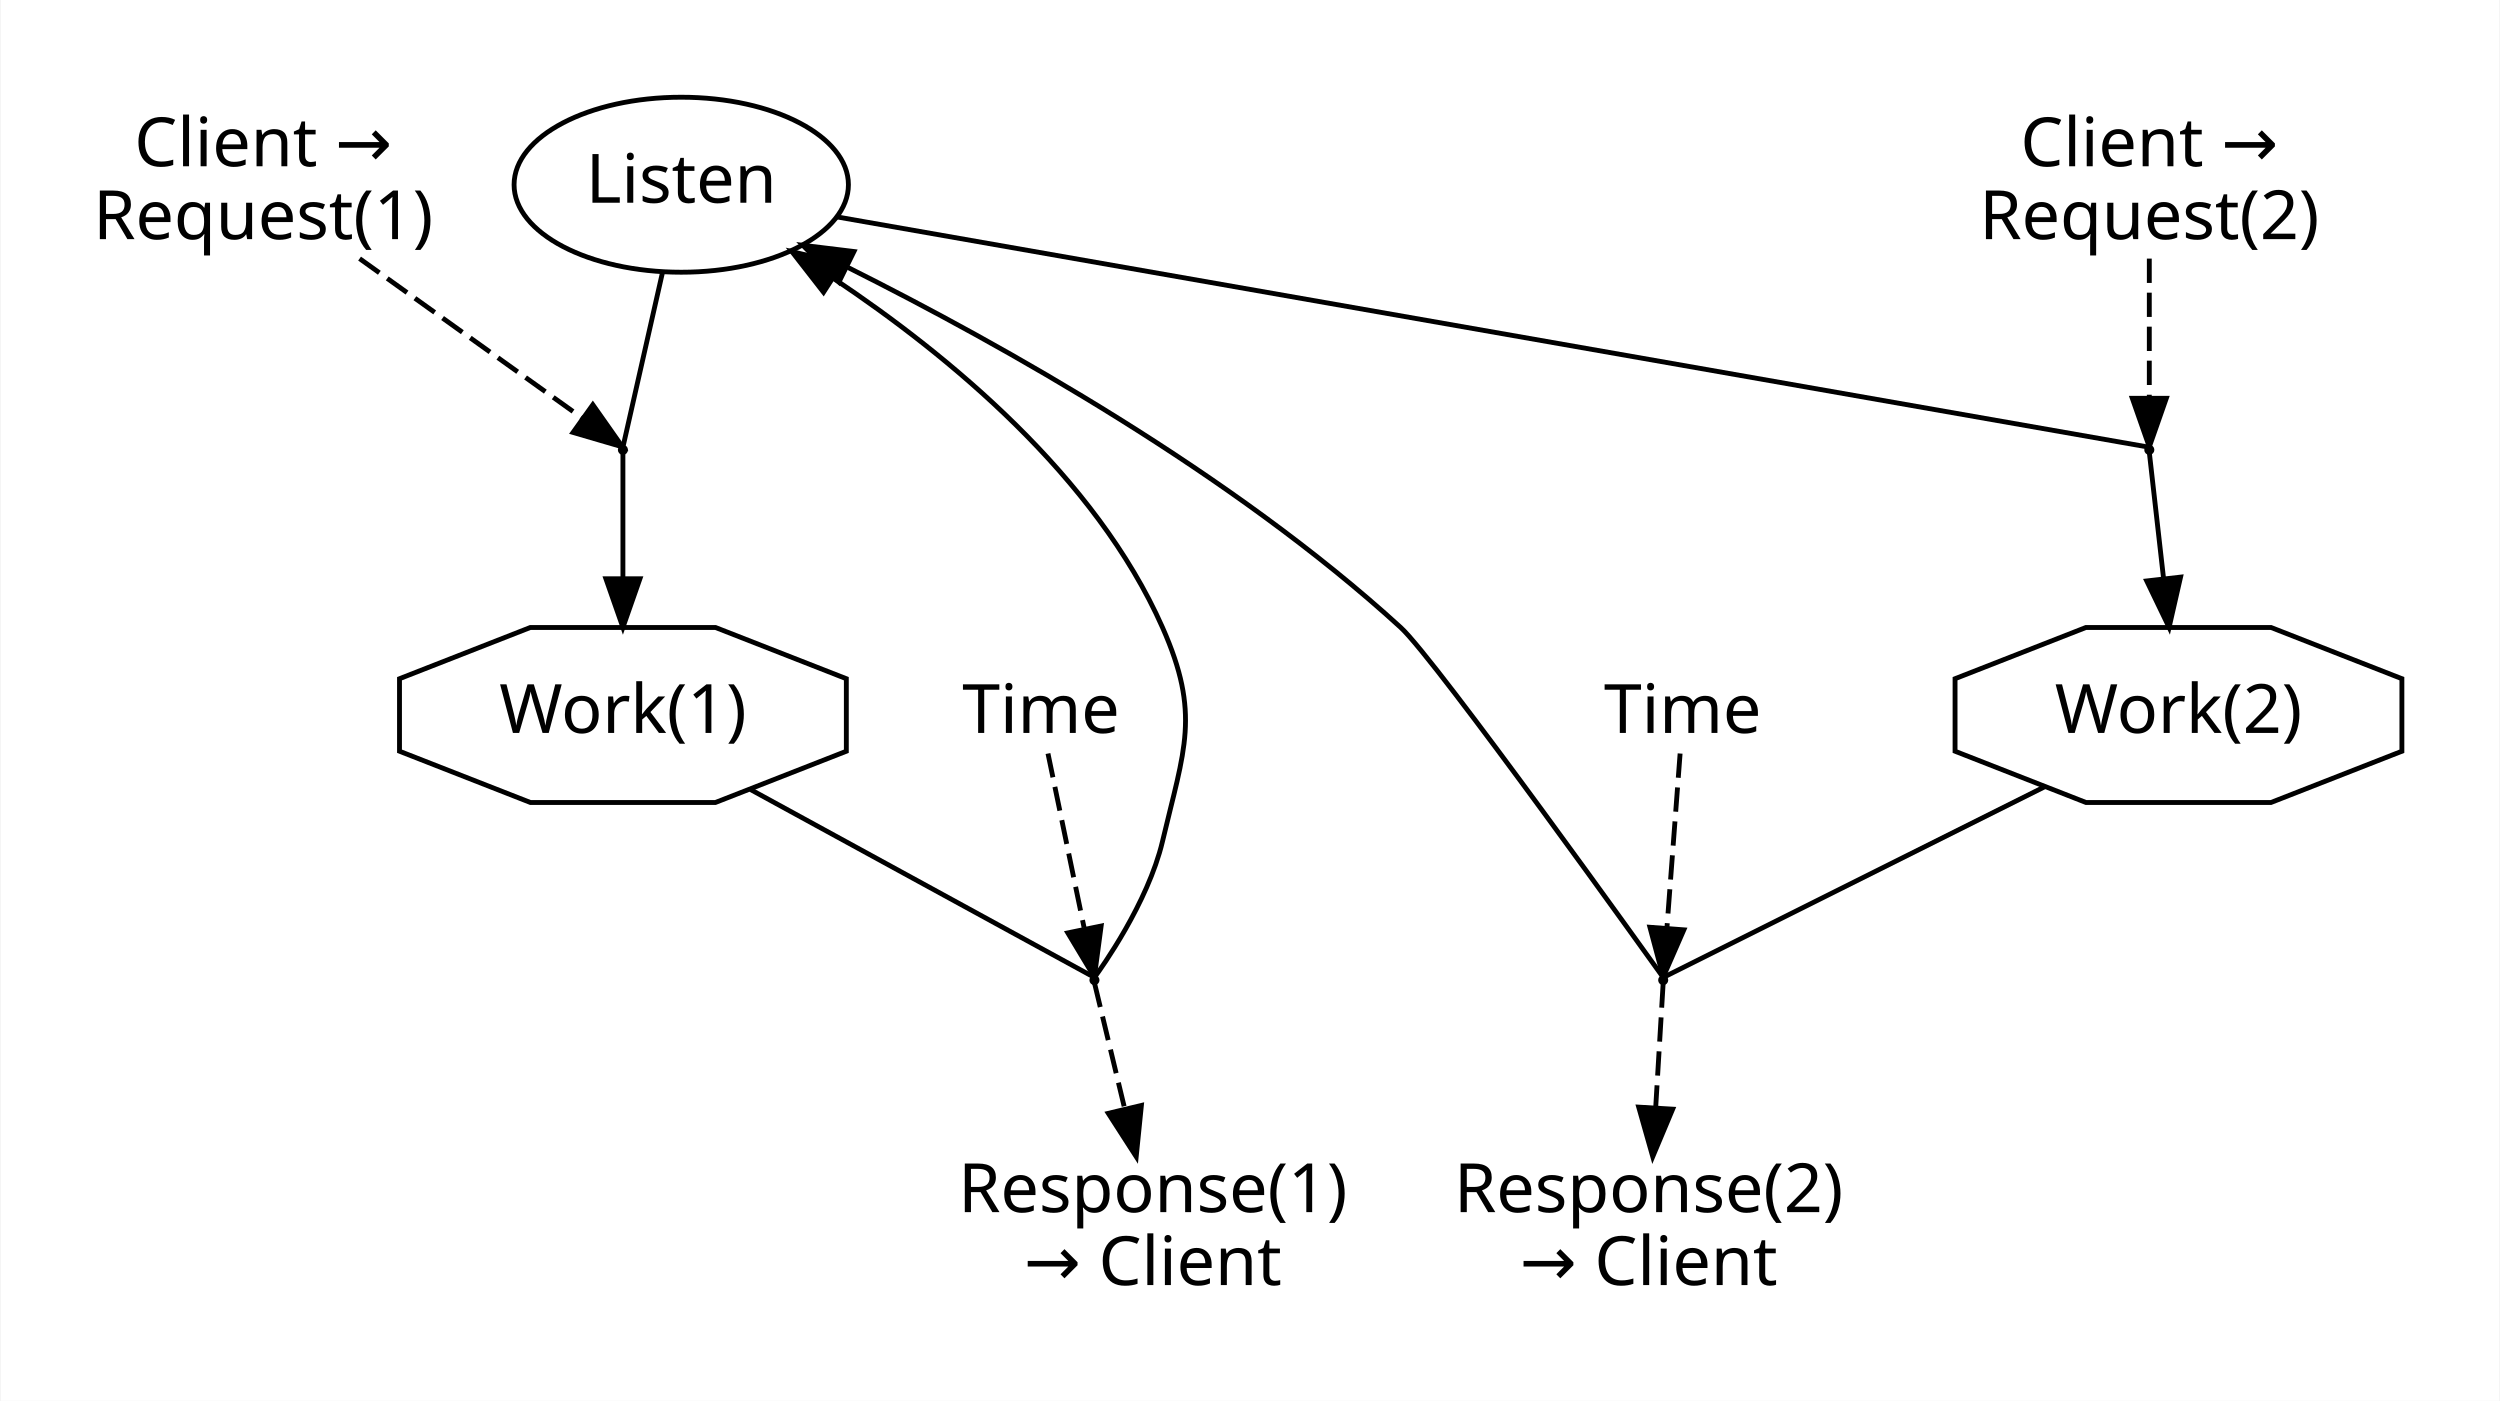
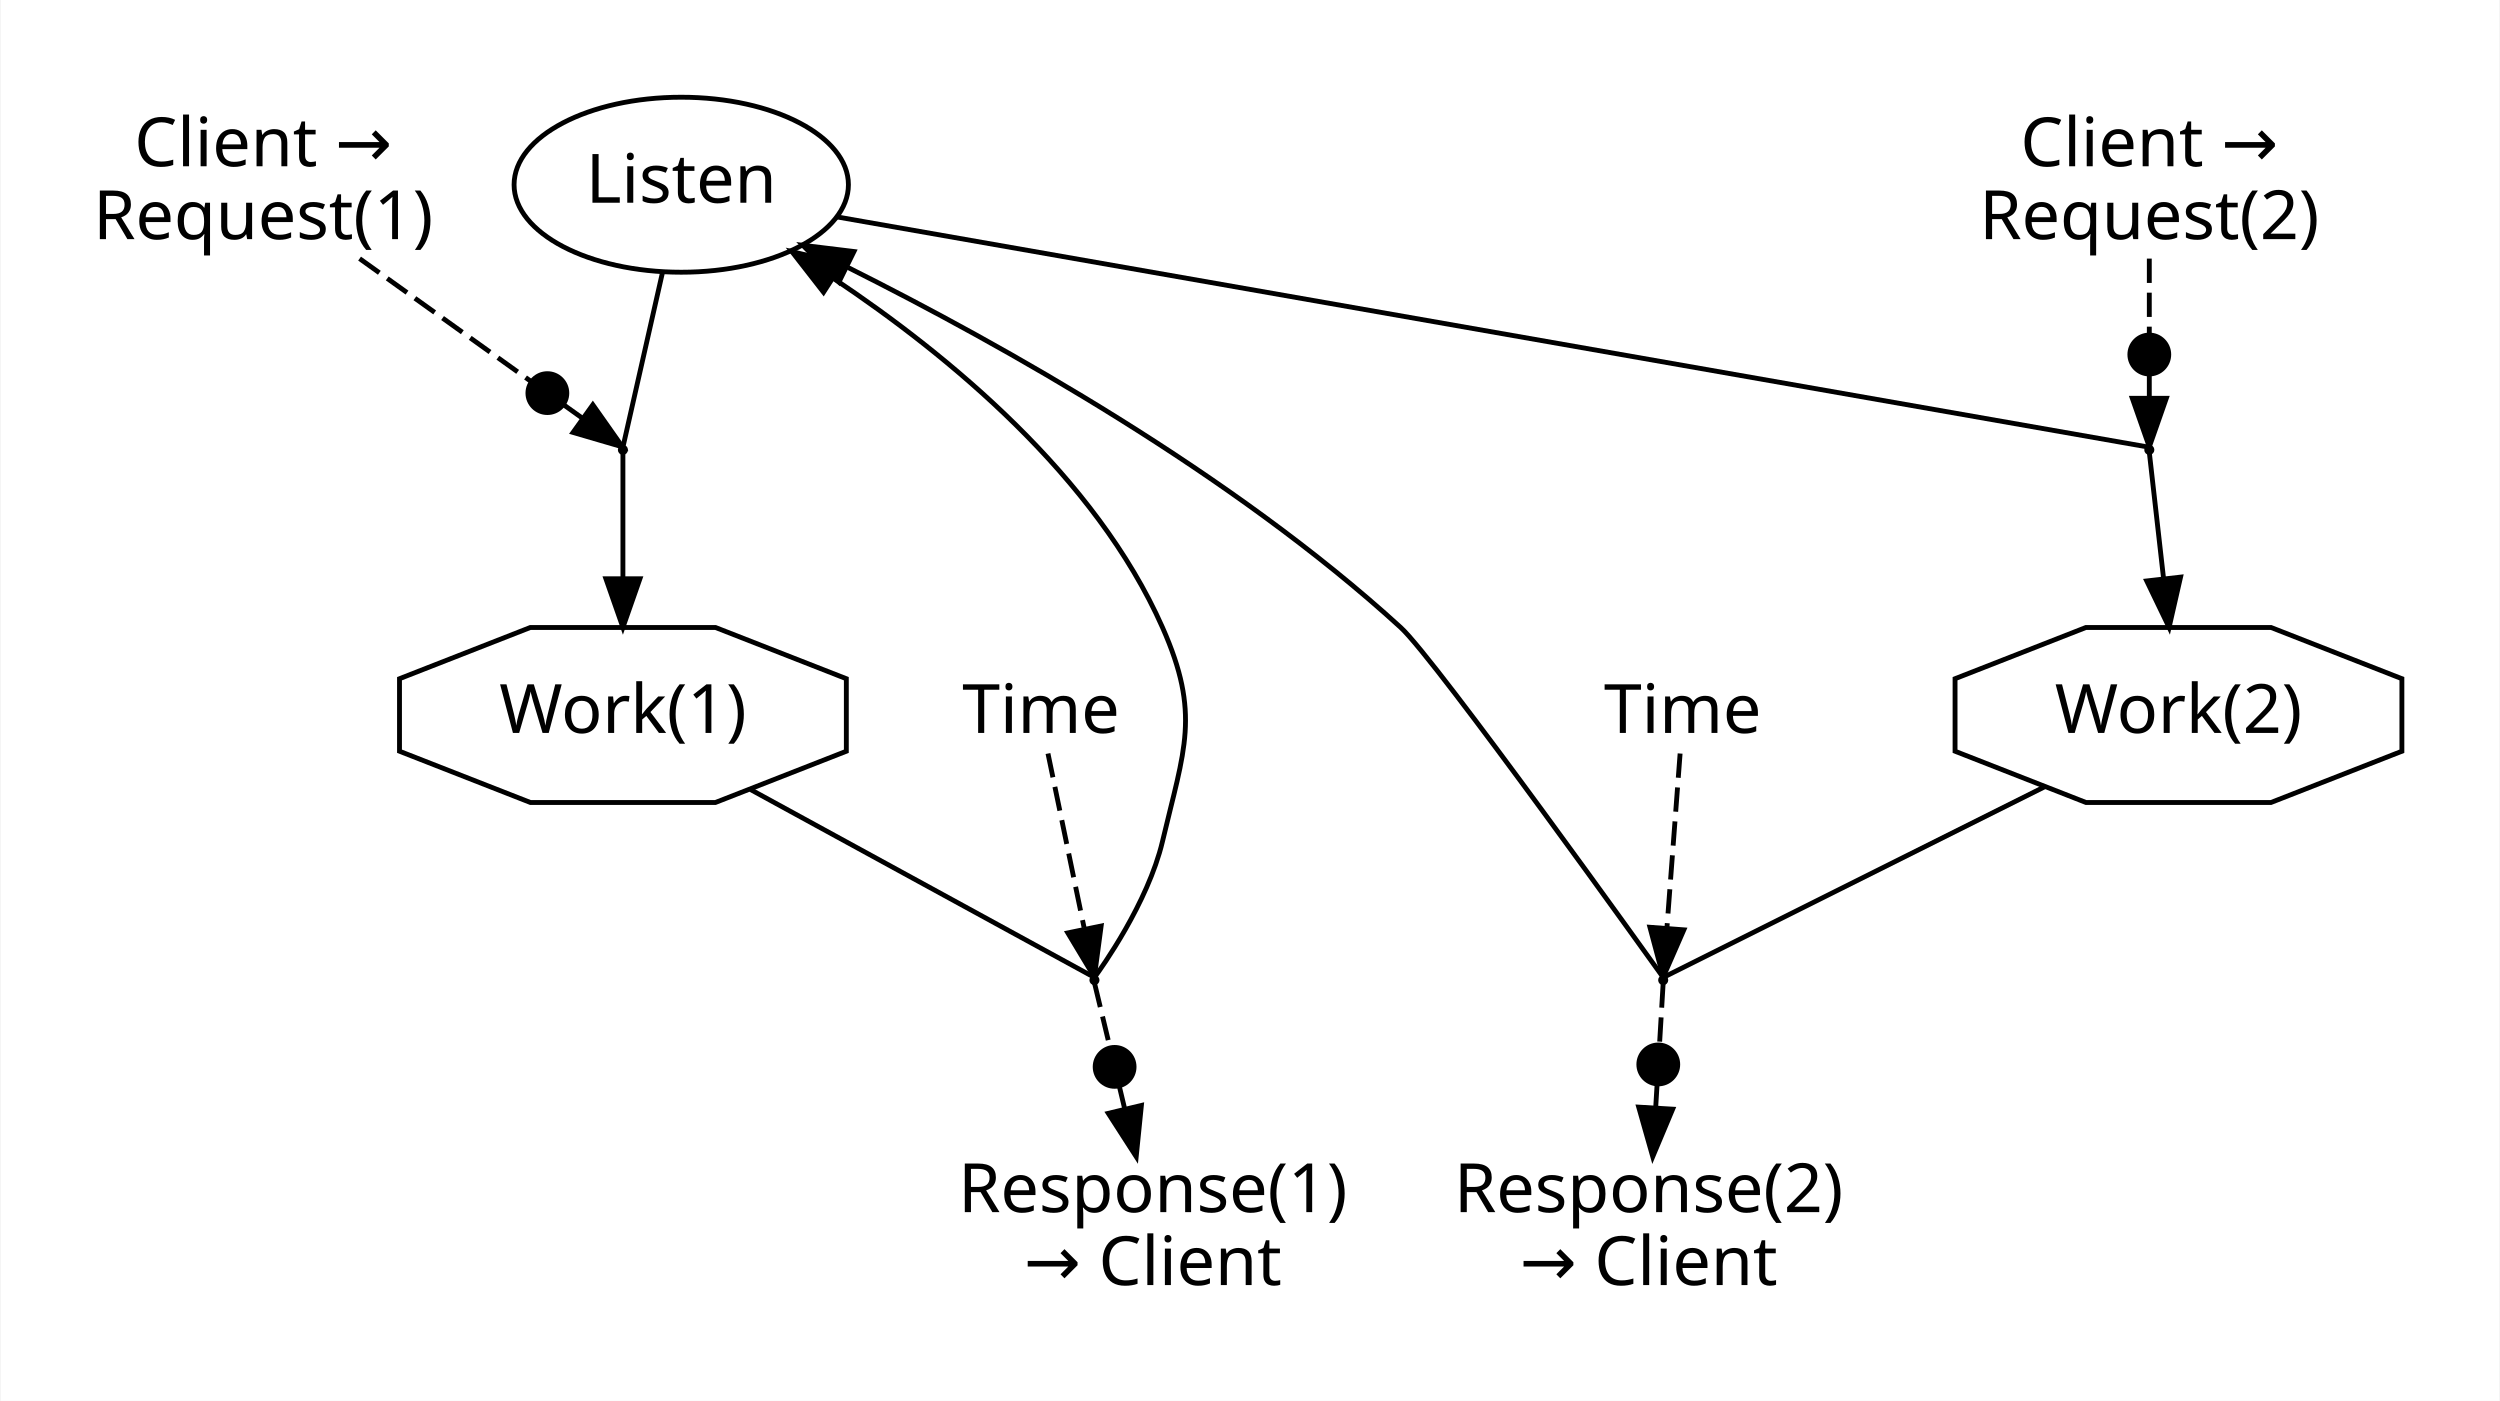
<svg xmlns="http://www.w3.org/2000/svg" width="514pt" height="288pt" viewBox="0.00 0.00 514.00 288.16">
  <g id="graph0" class="graph" transform="scale(1 1) rotate(0) translate(4 284.16)">
    <polygon fill="white" stroke="transparent" points="-4,4 -4,-284.16 510,-284.16 510,4 -4,4" />
    <g id="clust1" class="cluster">
      <polygon fill="none" stroke="white" points="8,-111.08 8,-272.16 178,-272.16 178,-111.08 8,-111.08" />
    </g>
    <g id="clust2" class="cluster">
      <polygon fill="none" stroke="white" points="390,-111.08 390,-269.16 498,-269.16 498,-111.08 390,-111.08" />
    </g>
    <g id="clust3" class="cluster">
      <polygon fill="none" stroke="white" points="186,-8 186,-152.58 280,-152.58 280,-8 186,-8" />
    </g>
    <g id="clust4" class="cluster">
      <polygon fill="none" stroke="white" points="288,-8 288,-152.58 382,-152.58 382,-8 288,-8" />
    </g>
    <g id="node1" class="node">
      <ellipse fill="none" stroke="black" cx="136" cy="-246.16" rx="34.39" ry="18" />
      <text text-anchor="middle" x="136" y="-242.46" font-family="sans-serif" font-size="14.00">Listen</text>
    </g>
    <g id="node3" class="node">
      <ellipse fill="black" stroke="black" cx="124" cy="-191.62" rx="0.54" ry="0.54" />
    </g>
    <g id="edge1" class="edge">
      <path fill="none" stroke="black" d="M132.14,-228.1C128.74,-213.09 124.29,-193.43 124.01,-192.22" />
    </g>
    <g id="node6" class="node">
      <ellipse fill="black" stroke="black" cx="438" cy="-191.62" rx="0.54" ry="0.54" />
    </g>
    <g id="edge4" class="edge">
      <path fill="none" stroke="black" d="M168.03,-239.54C244.54,-226.11 432.02,-193.21 437.86,-192.18" />
    </g>
    <g id="node2" class="node">
      <polygon fill="none" stroke="black" points="169.96,-129.62 169.96,-144.54 143.04,-155.08 104.96,-155.08 78.04,-144.54 78.04,-129.62 104.96,-119.08 143.04,-119.08 169.96,-129.62" />
      <text text-anchor="middle" x="124" y="-133.38" font-family="sans-serif" font-size="14.00">Work(1)</text>
    </g>
    <g id="node8" class="node">
      <ellipse fill="black" stroke="black" cx="221" cy="-82.54" rx="0.54" ry="0.54" />
    </g>
    <g id="edge7" class="edge">
      <path fill="none" stroke="black" d="M150.25,-121.74C178.08,-106.53 218.39,-84.51 220.88,-83.15" />
    </g>
    <g id="edge2" class="edge">
      <path fill="none" stroke="black" d="M124,-190.93C124,-189.45 124,-177.4 124,-165.18" />
      <polygon fill="black" stroke="black" points="127.5,-165.1 124,-155.1 120.5,-165.1 127.5,-165.1" />
    </g>
    <g id="node4" class="node">
      <text text-anchor="middle" x="50" y="-249.96" font-family="sans-serif" font-size="14.00">Client →</text>
      <text text-anchor="middle" x="50" y="-234.96" font-family="sans-serif" font-size="14.00">Request(1)</text>
    </g>
    <g id="edge3" class="edge">
-       <path fill="none" stroke="black" stroke-dasharray="5,2" d="M69.83,-230.96C84.76,-220.26 104.48,-206.14 115.54,-198.22" />
-       <polygon fill="black" stroke="black" points="117.81,-200.9 123.91,-192.23 113.74,-195.2 117.81,-200.9" />
+       <path fill="none" stroke="black" stroke-dasharray="5,2" d="M69.83,-230.96C80.78,-223.12 94.31,-213.43 105.1,-205.69" />
+       <polygon fill="black" stroke="black" points="117.81,-200.89 123.91,-192.23 113.74,-195.2 117.81,-200.89" />
+       <polyline fill="none" stroke="black" points="115.78,-198.05 111.71,-200.96 " />
+       <ellipse fill="black" stroke="black" cx="108.46" cy="-203.29" rx="4" ry="4" />
    </g>
    <g id="node5" class="node">
      <polygon fill="none" stroke="black" points="489.96,-129.62 489.96,-144.54 463.04,-155.08 424.96,-155.08 398.04,-144.54 398.04,-129.62 424.96,-119.08 463.04,-119.08 489.96,-129.62" />
      <text text-anchor="middle" x="444" y="-133.38" font-family="sans-serif" font-size="14.00">Work(2)</text>
    </g>
    <g id="node11" class="node">
      <ellipse fill="black" stroke="black" cx="338" cy="-82.54" rx="0.54" ry="0.54" />
    </g>
    <g id="edge11" class="edge">
      <path fill="none" stroke="black" d="M416.43,-122.29C386,-107.08 340.92,-84.54 338.14,-83.15" />
    </g>
    <g id="edge5" class="edge">
      <path fill="none" stroke="black" d="M438.02,-190.93C438.18,-189.45 439.55,-177.4 440.93,-165.18" />
      <polygon fill="black" stroke="black" points="444.43,-165.44 442.07,-155.1 437.47,-164.65 444.43,-165.44" />
    </g>
    <g id="node7" class="node">
      <text text-anchor="middle" x="438" y="-249.96" font-family="sans-serif" font-size="14.00">Client →</text>
      <text text-anchor="middle" x="438" y="-234.96" font-family="sans-serif" font-size="14.00">Request(2)</text>
    </g>
    <g id="edge6" class="edge">
-       <path fill="none" stroke="black" stroke-dasharray="5,2" d="M438,-230.96C438,-221.93 438,-210.45 438,-202.33" />
+       <path fill="none" stroke="black" stroke-dasharray="5,2" d="M438,-230.96C438,-226.2 438,-220.77 438,-215.51" />
      <polygon fill="black" stroke="black" points="441.5,-202.23 438,-192.23 434.5,-202.23 441.5,-202.23" />
+       <polyline fill="none" stroke="black" points="438,-202.23 438,-207.23 " />
+       <ellipse fill="black" stroke="black" cx="438" cy="-211.23" rx="4" ry="4" />
    </g>
    <g id="edge8" class="edge">
      <path fill="none" stroke="black" d="M221.12,-83.25C222.32,-84.88 232,-98.39 235,-111.08 239.49,-130.11 242.91,-137.19 235,-155.08 221.25,-186.18 190.88,-211.15 167.38,-226.84" />
      <polygon fill="black" stroke="black" points="165.27,-224.04 158.76,-232.4 169.06,-229.93 165.27,-224.04" />
    </g>
    <g id="node10" class="node">
      <text text-anchor="middle" x="233" y="-34.8" font-family="sans-serif" font-size="14.00">Response(1)</text>
      <text text-anchor="middle" x="233" y="-19.8" font-family="sans-serif" font-size="14.00">→ Client</text>
    </g>
    <g id="edge10" class="edge">
-       <path fill="none" stroke="black" stroke-dasharray="5,2" d="M221.03,-81.86C221.38,-80.4 224.35,-68.05 227.24,-56.01" />
+       <path fill="none" stroke="black" stroke-dasharray="5,2" d="M221.03,-81.86C221.26,-80.92 222.55,-75.53 224.21,-68.61" />
      <polygon fill="black" stroke="black" points="230.66,-56.76 229.59,-46.22 223.85,-55.13 230.66,-56.76" />
+       <polyline fill="none" stroke="black" points="227.25,-55.94 226.09,-60.81 " />
+       <ellipse fill="black" stroke="black" cx="225.15" cy="-64.69" rx="4" ry="4" />
    </g>
    <g id="node9" class="node">
      <text text-anchor="middle" x="210" y="-133.38" font-family="sans-serif" font-size="14.00">Time</text>
    </g>
    <g id="edge9" class="edge">
      <path fill="none" stroke="black" stroke-dasharray="5,2" d="M211.44,-129.15C213.33,-120.02 216.68,-103.88 218.87,-93.33" />
      <polygon fill="black" stroke="black" points="222.38,-93.67 220.98,-83.17 215.52,-92.25 222.38,-93.67" />
    </g>
    <g id="edge12" class="edge">
      <path fill="none" stroke="black" d="M337.97,-83.13C336.55,-85.1 291.27,-148.44 284,-155.08 249.39,-186.71 202.06,-213.22 170.33,-229.12" />
      <polygon fill="black" stroke="black" points="168.44,-226.14 161.01,-233.7 171.53,-232.42 168.44,-226.14" />
    </g>
    <g id="node13" class="node">
      <text text-anchor="middle" x="335" y="-34.8" font-family="sans-serif" font-size="14.00">Response(2)</text>
      <text text-anchor="middle" x="335" y="-19.8" font-family="sans-serif" font-size="14.00">→ Client</text>
    </g>
    <g id="edge14" class="edge">
-       <path fill="none" stroke="black" stroke-dasharray="5,2" d="M337.99,-81.86C337.9,-80.41 337.18,-68.3 336.46,-56.38" />
+       <path fill="none" stroke="black" stroke-dasharray="5,2" d="M337.99,-81.86C337.94,-80.95 337.63,-75.86 337.24,-69.26" />
      <polygon fill="black" stroke="black" points="339.95,-55.99 335.85,-46.22 332.96,-56.41 339.95,-55.99" />
+       <polyline fill="none" stroke="black" points="336.45,-56.2 336.75,-61.19 " />
+       <ellipse fill="black" stroke="black" cx="336.99" cy="-65.19" rx="4" ry="4" />
    </g>
    <g id="node12" class="node">
      <text text-anchor="middle" x="342" y="-133.38" font-family="sans-serif" font-size="14.00">Time</text>
    </g>
    <g id="edge13" class="edge">
      <path fill="none" stroke="black" stroke-dasharray="5,2" d="M341.48,-129.15C340.79,-120.02 339.57,-103.88 338.77,-93.33" />
      <polygon fill="black" stroke="black" points="342.25,-92.88 338.01,-83.17 335.27,-93.41 342.25,-92.88" />
    </g>
  </g>
</svg>
